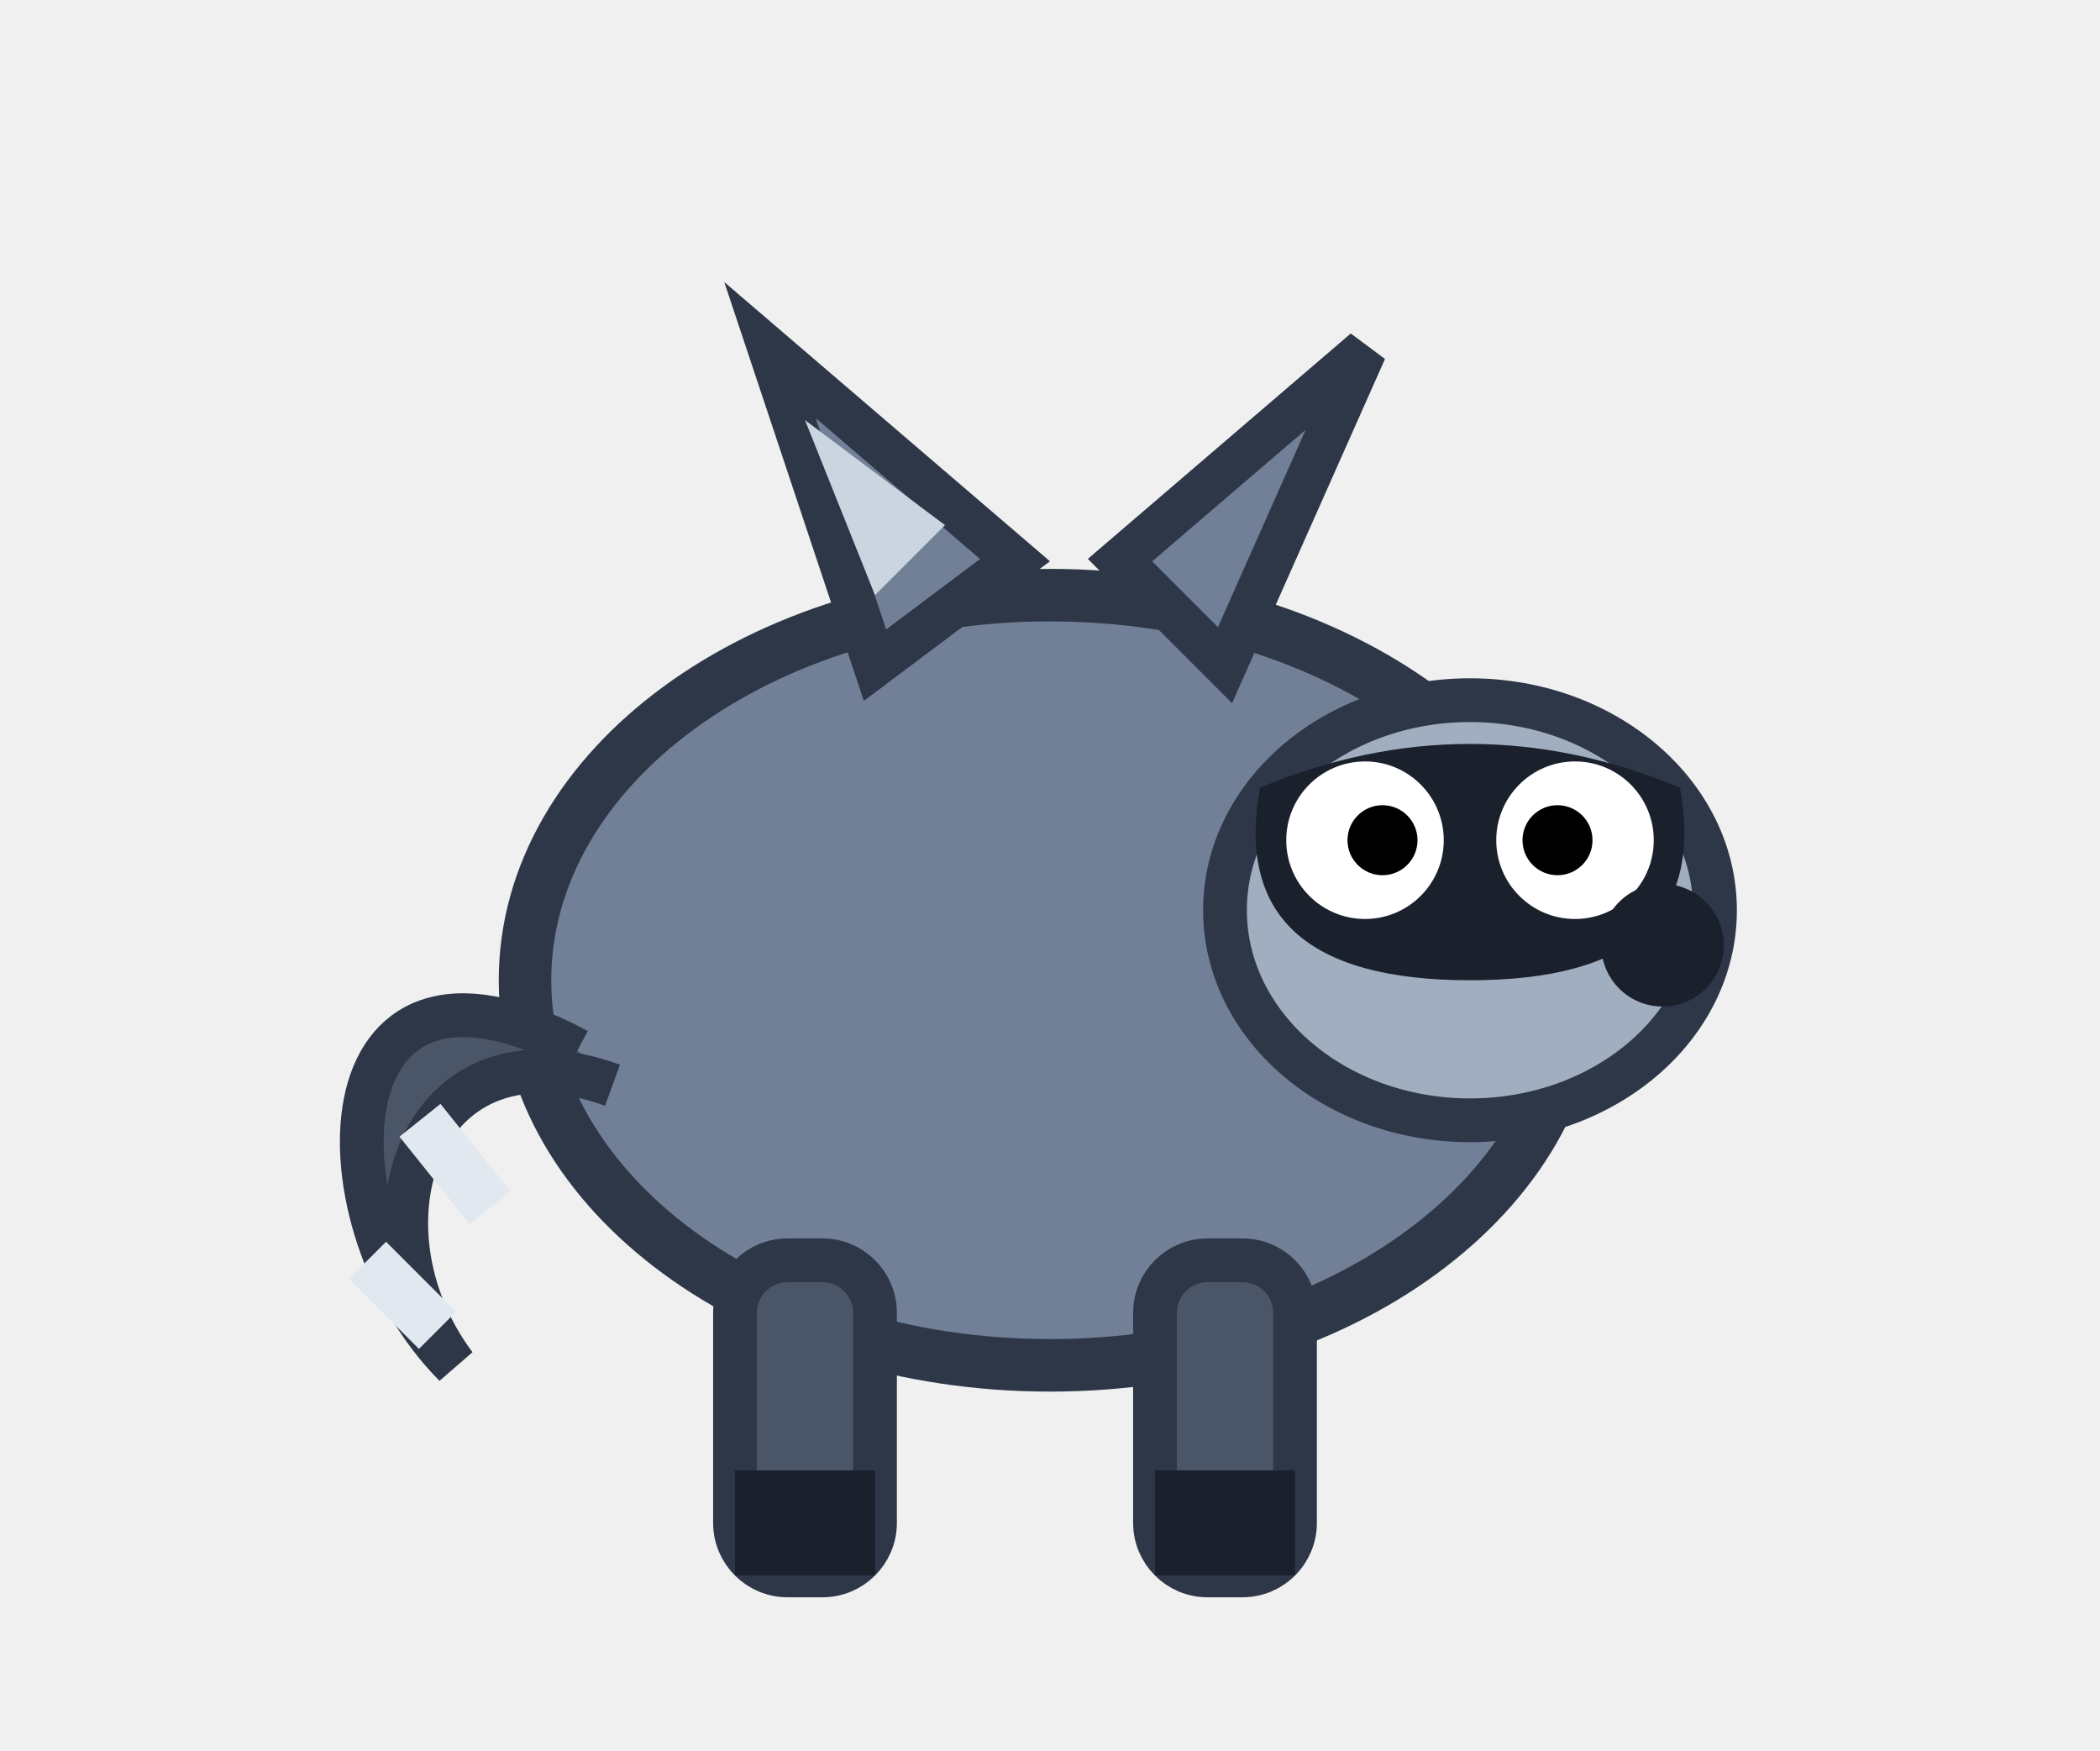
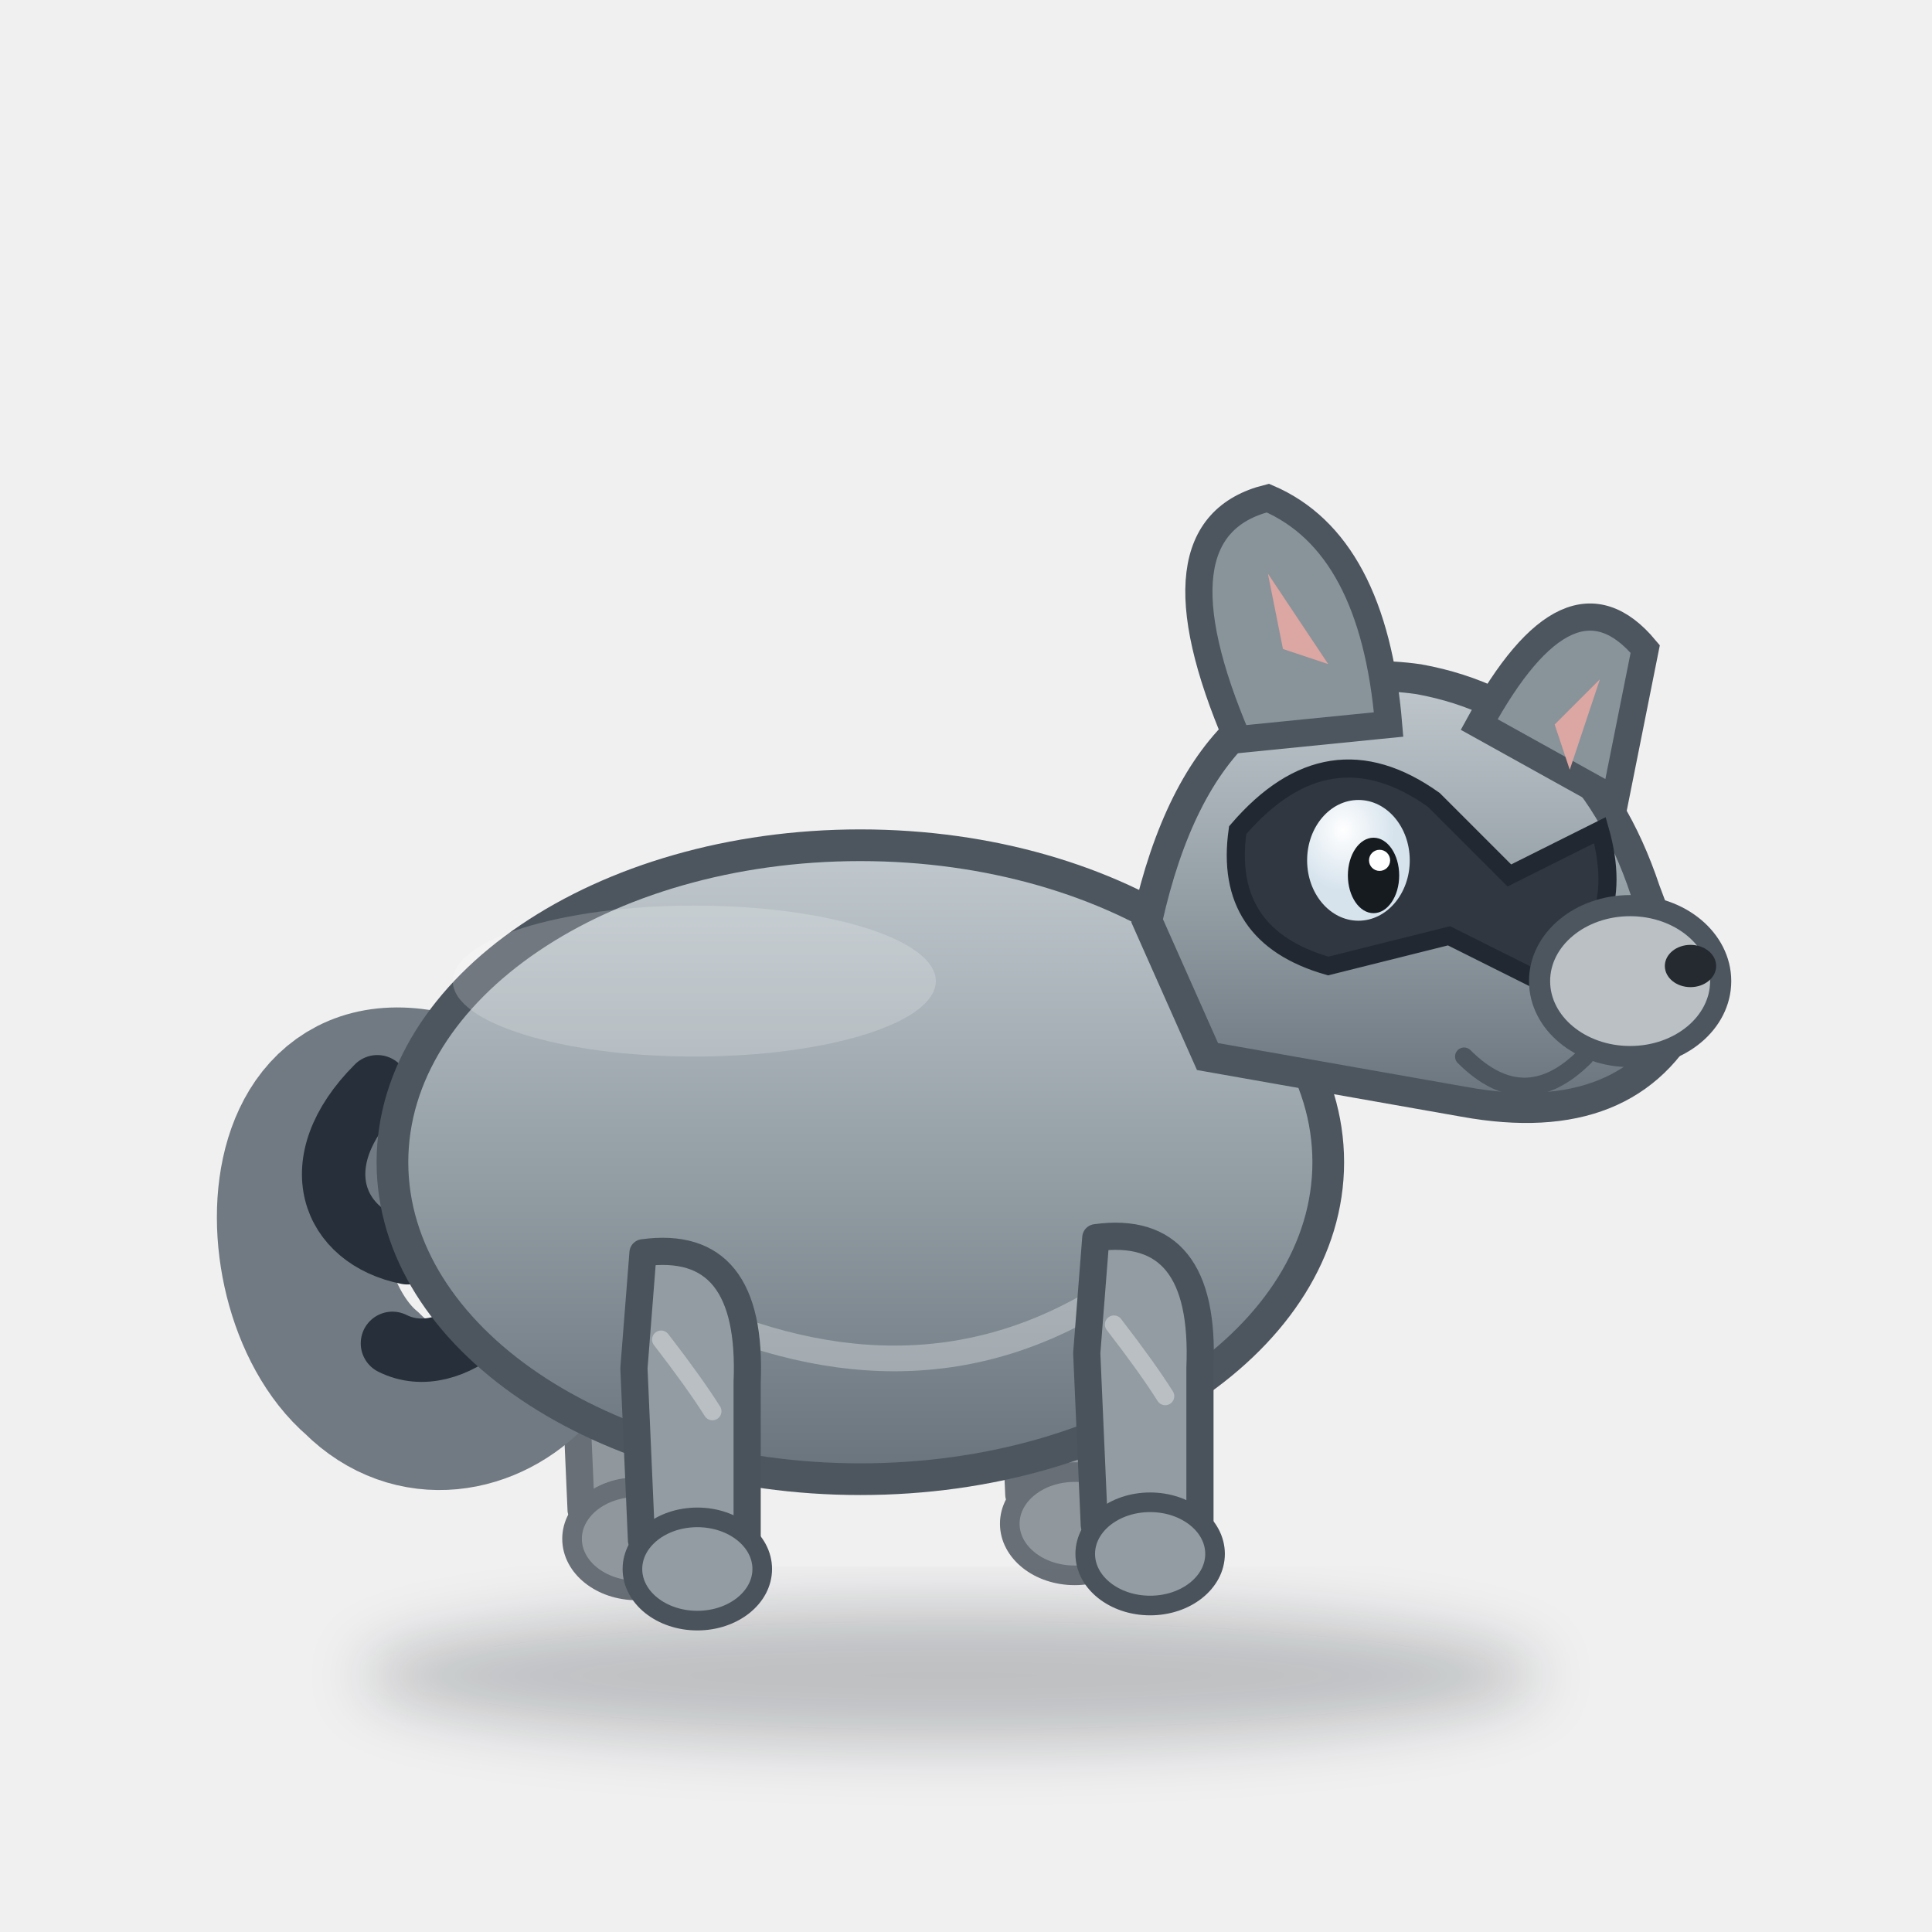
- <svg xmlns="http://www.w3.org/2000/svg" viewBox="0 0 120 100" width="120" height="100">
-   <ellipse cx="60" cy="56" rx="30" ry="22" fill="#718096" stroke="#2d3748" stroke-width="3" />
-   <path d="M 33 60 C 18 52 18 70 26 78 C 20 70 24 58 35 62" fill="#4a5568" stroke="#2d3748" stroke-width="2.5" />
-   <path d="M 24 64 L 28 69" stroke="#e2e8f0" stroke-width="3" />
-   <path d="M 21 72 L 25 76" stroke="#e2e8f0" stroke-width="3" />
-   <polygon points="50,38 44,20 58,32" fill="#718096" stroke="#2d3748" stroke-width="2.5" />
-   <polygon points="70,38 78,20 64,32" fill="#718096" stroke="#2d3748" stroke-width="2.5" />
-   <polygon points="50,34 46,24 54,30" fill="#cbd5e0" />
-   <ellipse cx="84" cy="52" rx="14" ry="12" fill="#a0aec0" stroke="#2d3748" stroke-width="2.5" />
-   <path d="M 72 45 Q 84 40 96 45 Q 98 56 84 56 Q 70 56 72 45 Z" fill="#1a202c" />
-   <circle cx="78" cy="48" r="4.5" fill="#fff" />
-   <circle cx="79" cy="48" r="2" fill="#000" />
-   <circle cx="90" cy="48" r="4.5" fill="#fff" />
-   <circle cx="89" cy="48" r="2" fill="#000" />
-   <circle cx="95" cy="54" r="3.5" fill="#1a202c" />
-   <rect x="42" y="72" width="8" height="18" rx="3" fill="#4a5568" stroke="#2d3748" stroke-width="2.5" />
-   <rect x="66" y="72" width="8" height="18" rx="3" fill="#4a5568" stroke="#2d3748" stroke-width="2.5" />
-   <path d="M 42 84 h 8 v 6 h -8 z" fill="#1a202c" />
-   <path d="M 66 84 h 8 v 6 h -8 z" fill="#1a202c" />
+ <svg xmlns="http://www.w3.org/2000/svg" width="128" height="128" viewBox="0 0 128 128" role="img" aria-label="Mosómedve idle">
+   <defs>
+     <linearGradient id="groundShade" x1="0" y1="0" x2="0" y2="1">
+       <stop offset="0" stop-color="#1b2430" stop-opacity=".03" />
+       <stop offset="1" stop-color="#111827" stop-opacity=".24" />
+     </linearGradient>
+     <linearGradient id="pinkBody" x1="0" y1="0" x2=".1" y2="1">
+       <stop stop-color="#ffb7c7" />
+       <stop offset=".58" stop-color="#f58fa8" />
+       <stop offset="1" stop-color="#d96383" />
+     </linearGradient>
+     <linearGradient id="brownBody" x1="0" y1="0" x2=".15" y2="1">
+       <stop stop-color="#bd8a55" />
+       <stop offset=".55" stop-color="#9b683c" />
+       <stop offset="1" stop-color="#69472e" />
+     </linearGradient>
+     <linearGradient id="horseBody" x1="0" y1="0" x2=".1" y2="1">
+       <stop stop-color="#d89a57" />
+       <stop offset=".52" stop-color="#a96a39" />
+       <stop offset="1" stop-color="#754529" />
+     </linearGradient>
+     <linearGradient id="grayBody" x1="0" y1="0" x2="0" y2="1">
+       <stop stop-color="#c1c9ce" />
+       <stop offset=".55" stop-color="#909ba2" />
+       <stop offset="1" stop-color="#68737c" />
+     </linearGradient>
+     <linearGradient id="penguinBody" x1="0" y1="0" x2="0" y2="1">
+       <stop stop-color="#3d4a5d" />
+       <stop offset=".5" stop-color="#202b3a" />
+       <stop offset="1" stop-color="#111923" />
+     </linearGradient>
+     <linearGradient id="belly" x1="0" y1="0" x2="0" y2="1">
+       <stop stop-color="#fffef4" />
+       <stop offset="1" stop-color="#e7e8e2" />
+     </linearGradient>
+     <linearGradient id="hoof" x1="0" y1="0" x2="0" y2="1">
+       <stop stop-color="#695246" />
+       <stop offset="1" stop-color="#30262b" />
+     </linearGradient>
+     <radialGradient id="eyeGlow" cx="35%" cy="25%">
+       <stop stop-color="#ffffff" />
+       <stop offset="1" stop-color="#d6e3ed" />
+     </radialGradient>
+     <filter id="softShadow" x="-30%" y="-30%" width="160%" height="180%">
+       <feGaussianBlur stdDeviation="2" />
+     </filter>
+   </defs>
+   <g transform="translate(0 0)">
+     <ellipse cx="63" cy="111" rx="39" ry="4.5" fill="#101820" opacity=".22" filter="url(#softShadow)" />
+     <g transform="rotate(0 42 82)" opacity=".82">
+       <path d="M 38.6 81 Q 45.9 80 45.5 89.6 L 45.5 100.05 Q 42 105.8 38.5 100.05 L 38.0 88.65 Z" fill="#7d858b" stroke="#4a535b" stroke-width="1.8" stroke-linejoin="round" />
+       <ellipse cx="42.2" cy="101.95" rx="4.3" ry="3.42" fill="#7d858b" stroke="#4a535b" stroke-width="1.3" />
+       <path d="M 39.8 86.75 Q 42 89.6 43.2 91.5" fill="none" stroke="#ffffff" stroke-opacity=".35" stroke-width="1.2" stroke-linecap="round" />
+     </g>
+     <g transform="rotate(0 71 81)" opacity=".82">
+       <path d="M 67.6 80 Q 74.9 79 74.5 88.6 L 74.5 99.05 Q 71 104.8 67.5 99.05 L 67.0 87.65 Z" fill="#7d858b" stroke="#4a535b" stroke-width="1.8" stroke-linejoin="round" />
+       <ellipse cx="71.2" cy="100.95" rx="4.3" ry="3.42" fill="#7d858b" stroke="#4a535b" stroke-width="1.3" />
+       <path d="M 68.8 85.75 Q 71 88.6 72.2 90.5" fill="none" stroke="#ffffff" stroke-opacity=".35" stroke-width="1.2" stroke-linecap="round" />
+     </g>
+     <path d="M 34 75 C 18 65 17 85 24 91 C 31 98 43 87 34 78" fill="none" stroke="#717a82" stroke-width="11" stroke-linecap="round" />
+     <path d="M 25 72 C 20 77 22 82 27 83 M 26 89 C 30 91 35 86 35 82" fill="none" stroke="#27303a" stroke-width="4.2" stroke-linecap="round" />
+     <ellipse cx="57" cy="77" rx="31" ry="21" fill="url(#grayBody)" stroke="#4d565f" stroke-width="2.1" />
+     <ellipse cx="46" cy="65" rx="16" ry="5" fill="#ffffff" opacity=".2" />
+     <path d="M 76 61 Q 80 43 94 45 Q 105 47 109 59 L 112 67 Q 108 75 97 73 L 80 70 Z" fill="url(#grayBody)" stroke="#4d565f" stroke-width="2" />
+     <path d="M 82 49 Q 76 35 84 33 Q 91 36 92 48 Z" fill="#89939a" stroke="#4d565f" stroke-width="1.8" />
+     <path d="M 85 43 L 84 38 L 88 44 Z" fill="#dca6a2" />
+     <path d="M 98 48 Q 104 37 109 43 L 107 53 Z" fill="#89939a" stroke="#4d565f" stroke-width="1.8" />
+     <path d="M 103 48 L 106 45 L 104 51 Z" fill="#dca6a2" />
+     <path d="M 82 55 Q 88 48 95 53 L 100 58 L 106 55 Q 108 62 102 65 L 96 62 L 88 64 Q 81 62 82 55 Z" fill="#303740" stroke="#222831" stroke-width="1.2" />
+     <ellipse cx="90" cy="57" rx="3.4" ry="4" fill="url(#eyeGlow)" />
+     <ellipse cx="91" cy="58" rx="1.7" ry="2.5" fill="#161b20" />
+     <circle cx="91.4" cy="57" r=".7" fill="#fff" />
+     <ellipse cx="108" cy="65" rx="6" ry="5" fill="#bac0c3" stroke="#4d565f" stroke-width="1.4" />
+     <ellipse cx="112" cy="64" rx="1.7" ry="1.4" fill="#242a30" />
+     <path d="M 97 70 Q 101 74 105 70" fill="none" stroke="#4d565f" stroke-width="1.2" stroke-linecap="round" />
+     <path d="M 44 86 Q 60 94 73 86" fill="none" stroke="#e5e7e9" stroke-opacity=".4" stroke-width="1.7" />
+     <g transform="rotate(0 46 84)" opacity="1">
+       <path d="M 42.6 83 Q 49.9 82 49.5 91.6 L 49.5 102.05 Q 46 107.8 42.5 102.05 L 42.0 90.65 Z" fill="#939ca2" stroke="#4a535b" stroke-width="1.8" stroke-linejoin="round" />
+       <ellipse cx="46.2" cy="103.95" rx="4.3" ry="3.42" fill="#939ca2" stroke="#4a535b" stroke-width="1.3" />
+       <path d="M 43.8 88.75 Q 46 91.6 47.2 93.5" fill="none" stroke="#ffffff" stroke-opacity=".35" stroke-width="1.2" stroke-linecap="round" />
+     </g>
+     <g transform="rotate(0 76 83)" opacity="1">
+       <path d="M 72.6 82 Q 79.9 81 79.5 90.6 L 79.5 101.05 Q 76 106.8 72.5 101.05 L 72.0 89.65 Z" fill="#939ca2" stroke="#4a535b" stroke-width="1.8" stroke-linejoin="round" />
+       <ellipse cx="76.2" cy="102.95" rx="4.3" ry="3.42" fill="#939ca2" stroke="#4a535b" stroke-width="1.3" />
+       <path d="M 73.8 87.75 Q 76 90.6 77.2 92.5" fill="none" stroke="#ffffff" stroke-opacity=".35" stroke-width="1.2" stroke-linecap="round" />
+     </g>
+   </g>
</svg>
